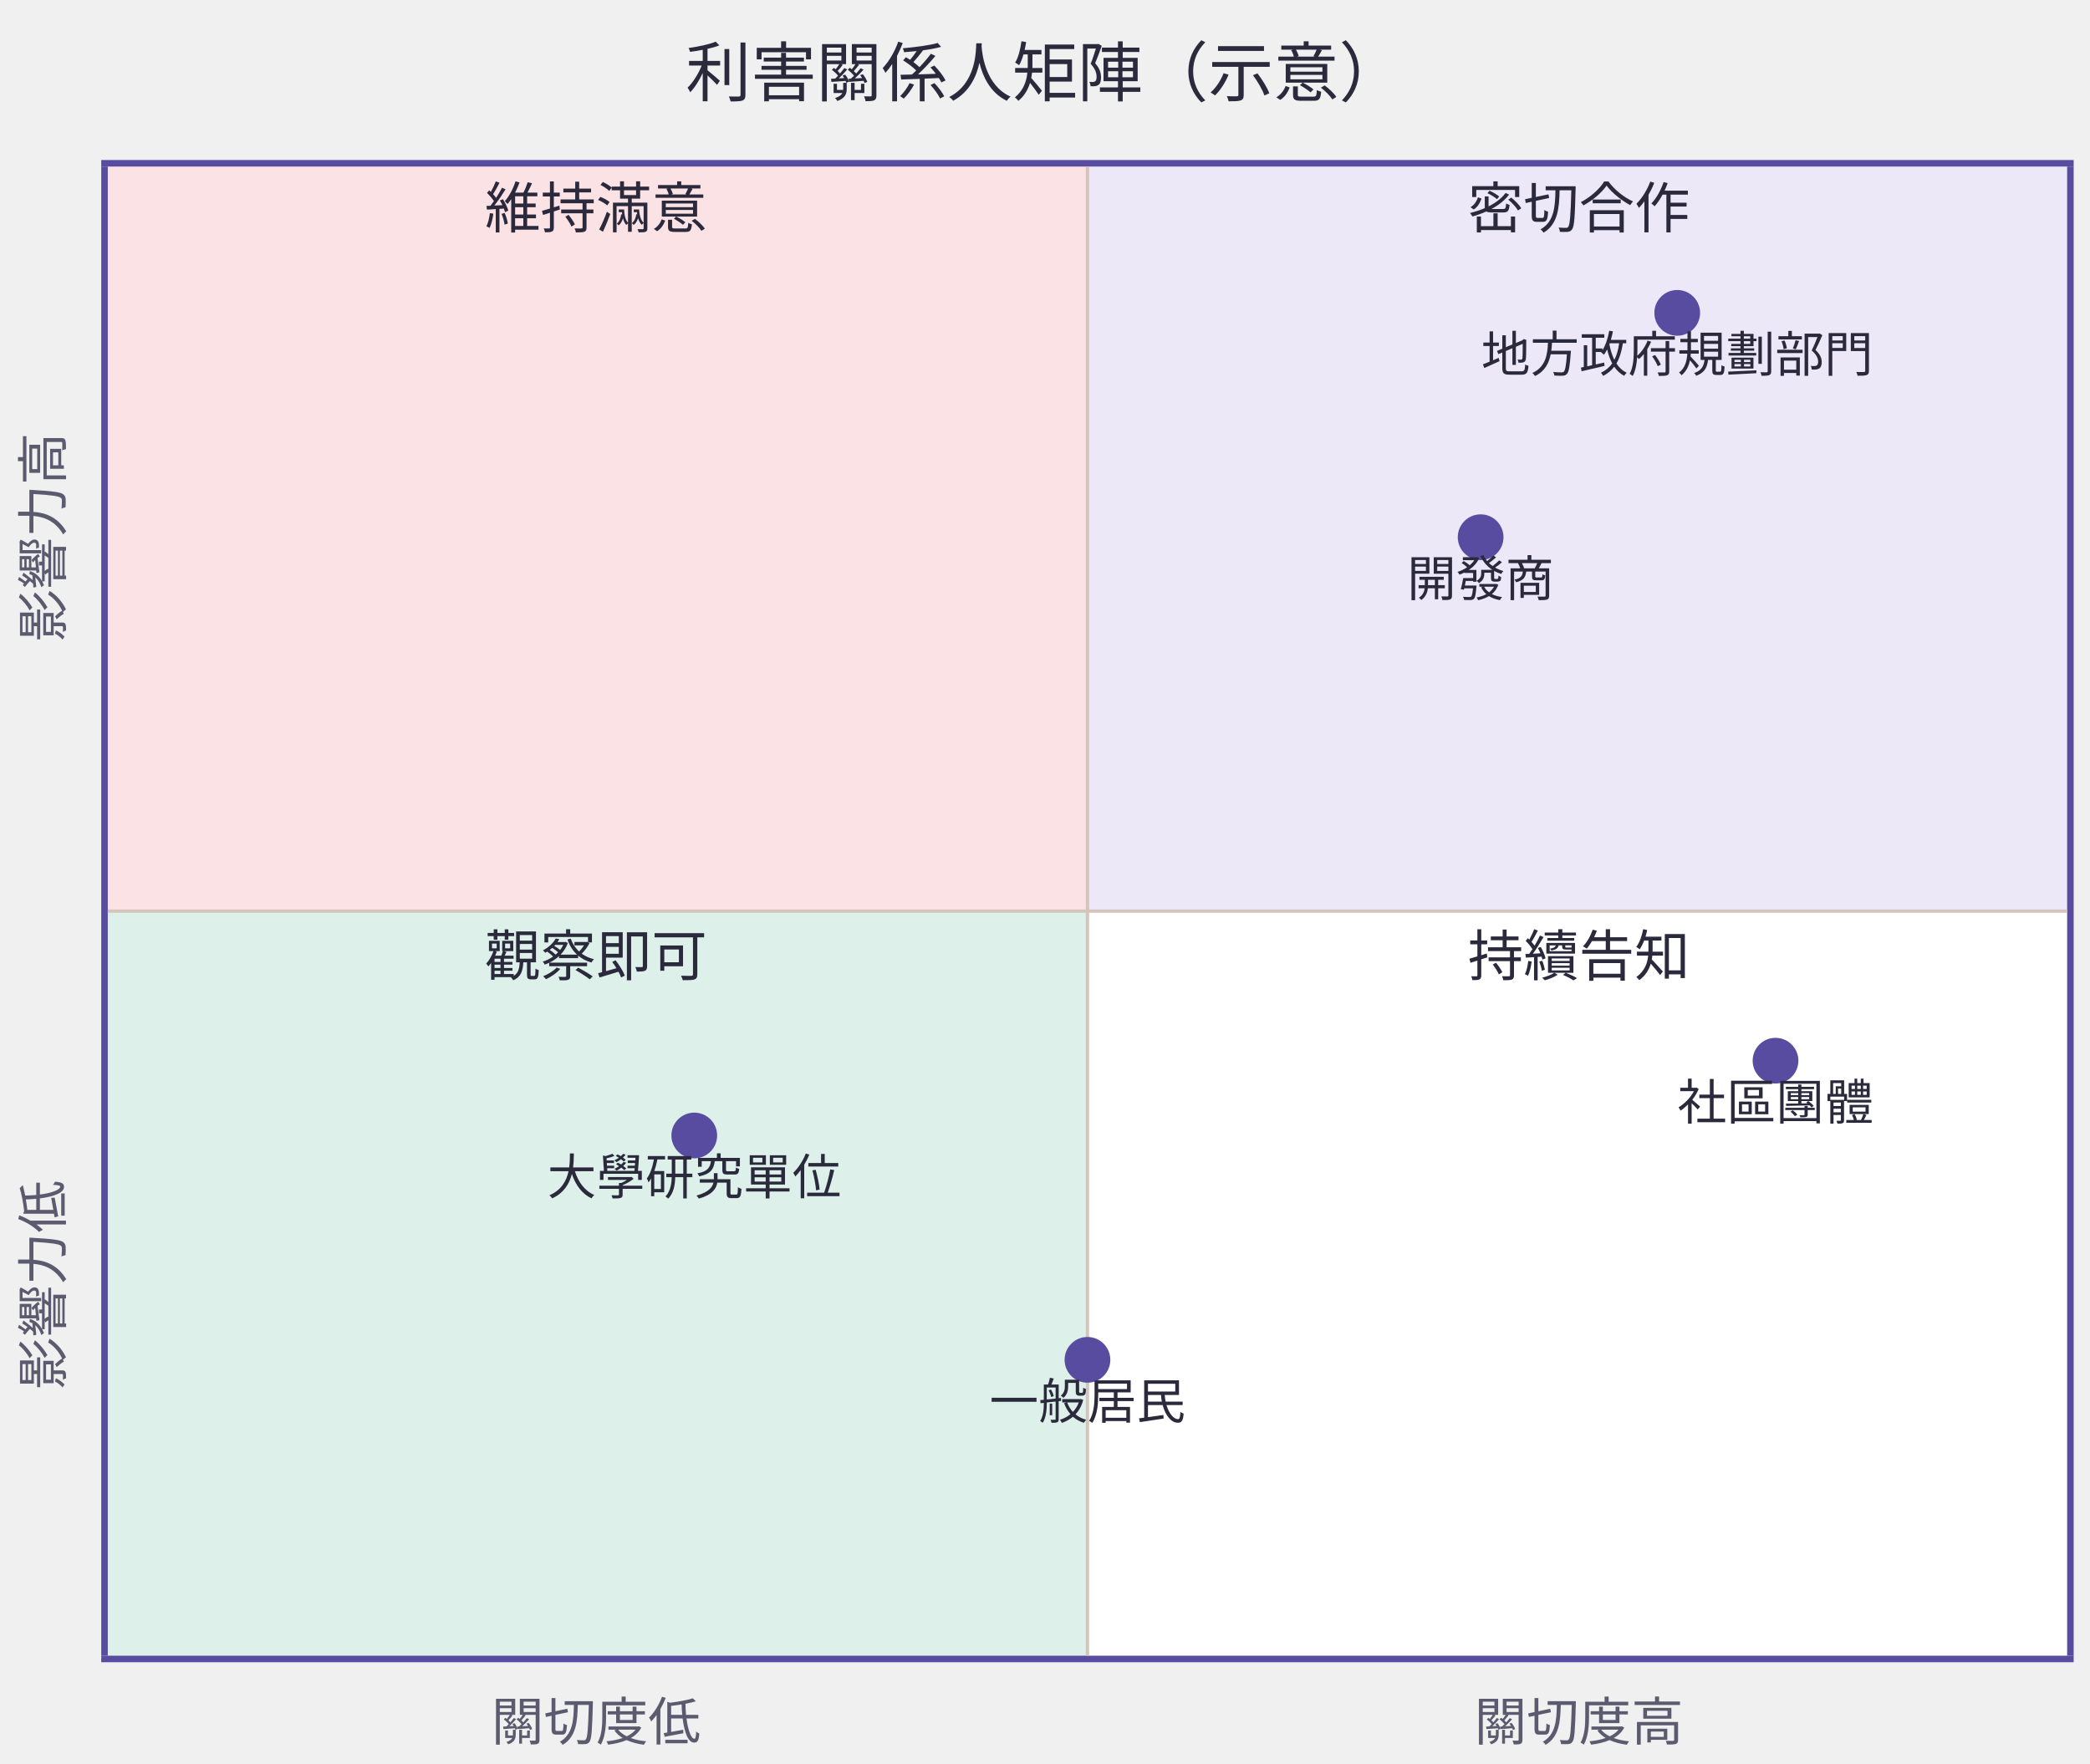
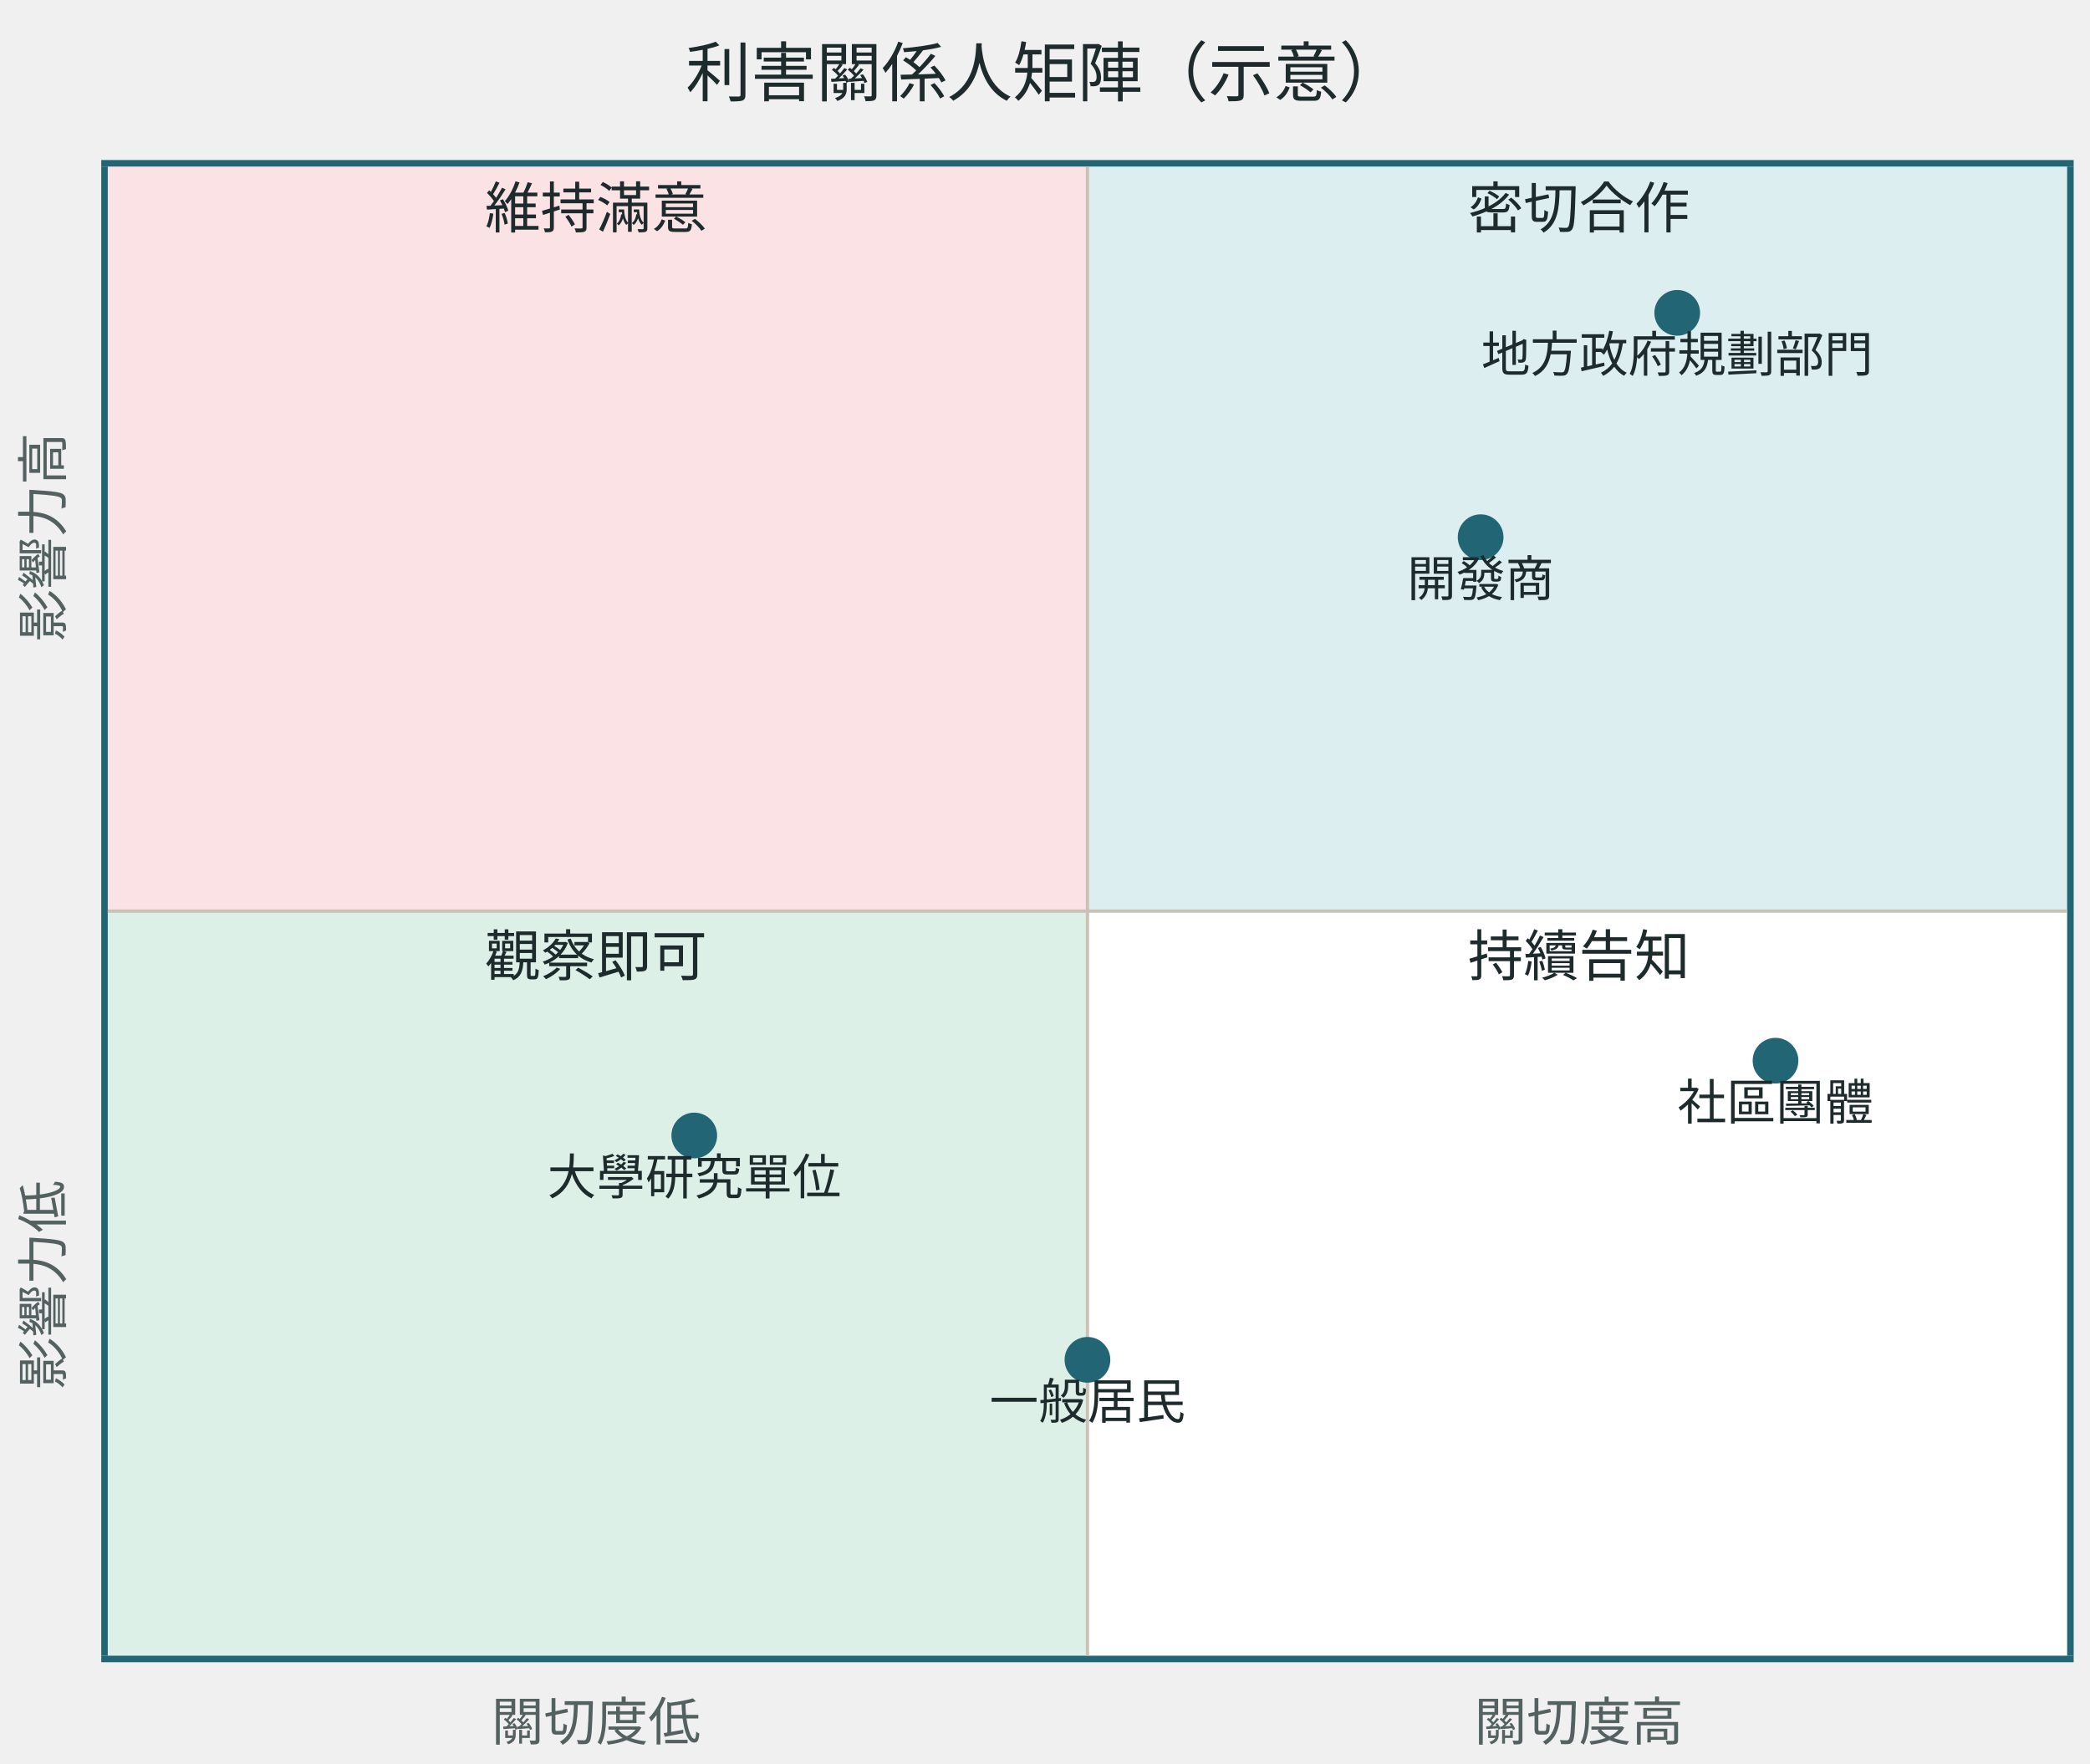
<svg xmlns="http://www.w3.org/2000/svg" id="svg_quadrant" width="100%" style="max-width: 640px;" viewBox="0 0 640 540" role="graphics-document document" aria-roledescription="quadrantChart">
-   <style>#svg_quadrant{font-family:'Noto Sans TC','Microsoft JhengHei','PingFang TC','Segoe UI',sans-serif;font-size:18px;fill:#2B2A3D;}@keyframes edge-animation-frame{from{stroke-dashoffset:0;}}@keyframes dash{to{stroke-dashoffset:0;}}#svg_quadrant .edge-animation-slow{stroke-dasharray:9,5!important;stroke-dashoffset:900;animation:dash 50s linear infinite;stroke-linecap:round;}#svg_quadrant .edge-animation-fast{stroke-dasharray:9,5!important;stroke-dashoffset:900;animation:dash 20s linear infinite;stroke-linecap:round;}#svg_quadrant .error-icon{fill:#DDF0EA;}#svg_quadrant .error-text{fill:#2B2A3D;stroke:#2B2A3D;}#svg_quadrant .edge-thickness-normal{stroke-width:1px;}#svg_quadrant .edge-thickness-thick{stroke-width:3.5px;}#svg_quadrant .edge-pattern-solid{stroke-dasharray:0;}#svg_quadrant .edge-thickness-invisible{stroke-width:0;fill:none;}#svg_quadrant .edge-pattern-dashed{stroke-dasharray:3;}#svg_quadrant .edge-pattern-dotted{stroke-dasharray:2;}#svg_quadrant .marker{fill:#574CA0;stroke:#574CA0;}#svg_quadrant .marker.cross{stroke:#574CA0;}#svg_quadrant svg{font-family:'Noto Sans TC','Microsoft JhengHei','PingFang TC','Segoe UI',sans-serif;font-size:18px;}#svg_quadrant p{margin:0;}#svg_quadrant .node .neo-node{stroke:#574CA0;}#svg_quadrant [data-look="neo"].node rect,#svg_quadrant [data-look="neo"].cluster rect,#svg_quadrant [data-look="neo"].node polygon{stroke:url(#svg_quadrant-gradient);filter:drop-shadow( 1px 2px 2px rgba(185,185,185,1));}#svg_quadrant [data-look="neo"].swimlane.cluster rect{filter:none;}#svg_quadrant [data-look="neo"].node path{stroke:url(#svg_quadrant-gradient);stroke-width:1px;}#svg_quadrant [data-look="neo"].node .outer-path{filter:drop-shadow( 1px 2px 2px rgba(185,185,185,1));}#svg_quadrant [data-look="neo"].node .neo-line path{stroke:#574CA0;filter:none;}#svg_quadrant [data-look="neo"].node circle{stroke:url(#svg_quadrant-gradient);filter:drop-shadow( 1px 2px 2px rgba(185,185,185,1));}#svg_quadrant [data-look="neo"].node circle .state-start{fill:#000000;}#svg_quadrant [data-look="neo"].icon-shape .icon{fill:url(#svg_quadrant-gradient);filter:drop-shadow( 1px 2px 2px rgba(185,185,185,1));}#svg_quadrant [data-look="neo"].icon-shape .icon-neo path{stroke:url(#svg_quadrant-gradient);filter:drop-shadow( 1px 2px 2px rgba(185,185,185,1));}#svg_quadrant :root{--mermaid-font-family:'Noto Sans TC','Microsoft JhengHei','PingFang TC','Segoe UI',sans-serif;}</style>
+   <style>#svg_quadrant{font-family:'Noto Sans TC','Microsoft JhengHei','PingFang TC','Segoe UI',sans-serif;font-size:18px;fill:#1E2B2C;}@keyframes edge-animation-frame{from{stroke-dashoffset:0;}}@keyframes dash{to{stroke-dashoffset:0;}}#svg_quadrant .edge-animation-slow{stroke-dasharray:9,5!important;stroke-dashoffset:900;animation:dash 50s linear infinite;stroke-linecap:round;}#svg_quadrant .edge-animation-fast{stroke-dasharray:9,5!important;stroke-dashoffset:900;animation:dash 20s linear infinite;stroke-linecap:round;}#svg_quadrant .error-icon{fill:#DDF0E7;}#svg_quadrant .error-text{fill:#1E2B2C;stroke:#1E2B2C;}#svg_quadrant .edge-thickness-normal{stroke-width:1px;}#svg_quadrant .edge-thickness-thick{stroke-width:3.5px;}#svg_quadrant .edge-pattern-solid{stroke-dasharray:0;}#svg_quadrant .edge-thickness-invisible{stroke-width:0;fill:none;}#svg_quadrant .edge-pattern-dashed{stroke-dasharray:3;}#svg_quadrant .edge-pattern-dotted{stroke-dasharray:2;}#svg_quadrant .marker{fill:#226676;stroke:#226676;}#svg_quadrant .marker.cross{stroke:#226676;}#svg_quadrant svg{font-family:'Noto Sans TC','Microsoft JhengHei','PingFang TC','Segoe UI',sans-serif;font-size:18px;}#svg_quadrant p{margin:0;}#svg_quadrant .node .neo-node{stroke:#226676;}#svg_quadrant [data-look="neo"].node rect,#svg_quadrant [data-look="neo"].cluster rect,#svg_quadrant [data-look="neo"].node polygon{stroke:url(#svg_quadrant-gradient);filter:drop-shadow( 1px 2px 2px rgba(185,185,185,1));}#svg_quadrant [data-look="neo"].swimlane.cluster rect{filter:none;}#svg_quadrant [data-look="neo"].node path{stroke:url(#svg_quadrant-gradient);stroke-width:1px;}#svg_quadrant [data-look="neo"].node .outer-path{filter:drop-shadow( 1px 2px 2px rgba(185,185,185,1));}#svg_quadrant [data-look="neo"].node .neo-line path{stroke:#226676;filter:none;}#svg_quadrant [data-look="neo"].node circle{stroke:url(#svg_quadrant-gradient);filter:drop-shadow( 1px 2px 2px rgba(185,185,185,1));}#svg_quadrant [data-look="neo"].node circle .state-start{fill:#000000;}#svg_quadrant [data-look="neo"].icon-shape .icon{fill:url(#svg_quadrant-gradient);filter:drop-shadow( 1px 2px 2px rgba(185,185,185,1));}#svg_quadrant [data-look="neo"].icon-shape .icon-neo path{stroke:url(#svg_quadrant-gradient);filter:drop-shadow( 1px 2px 2px rgba(185,185,185,1));}#svg_quadrant :root{--mermaid-font-family:'Noto Sans TC','Microsoft JhengHei','PingFang TC','Segoe UI',sans-serif;}</style>
  <g />
  <g class="main">
    <g class="quadrants">
      <g class="quadrant">
-         <rect x="333" y="50" width="301" height="229" fill="#ECE8F8" />
-         <text x="0" y="0" fill="#2B2A3D" font-size="17" dominant-baseline="hanging" text-anchor="middle" transform="translate(483.5, 55) rotate(0)">密切合作</text>
+         <rect x="333" y="50" width="301" height="229" fill="#DDEEF1" />
+         <text x="0" y="0" fill="#1E2B2C" font-size="17" dominant-baseline="hanging" text-anchor="middle" transform="translate(483.5, 55) rotate(0)">密切合作</text>
      </g>
      <g class="quadrant">
        <rect x="32" y="50" width="301" height="229" fill="#FBE2E5" />
-         <text x="0" y="0" fill="#2B2A3D" font-size="17" dominant-baseline="hanging" text-anchor="middle" transform="translate(182.5, 55) rotate(0)">維持滿意</text>
+         <text x="0" y="0" fill="#1E2B2C" font-size="17" dominant-baseline="hanging" text-anchor="middle" transform="translate(182.5, 55) rotate(0)">維持滿意</text>
      </g>
      <g class="quadrant">
-         <rect x="32" y="279" width="301" height="229" fill="#DDF0EA" />
-         <text x="0" y="0" fill="#2B2A3D" font-size="17" dominant-baseline="hanging" text-anchor="middle" transform="translate(182.5, 284) rotate(0)">觀察即可</text>
+         <rect x="32" y="279" width="301" height="229" fill="#DDF0E7" />
+         <text x="0" y="0" fill="#1E2B2C" font-size="17" dominant-baseline="hanging" text-anchor="middle" transform="translate(182.5, 284) rotate(0)">觀察即可</text>
      </g>
      <g class="quadrant">
        <rect x="333" y="279" width="301" height="229" fill="#FFFFFF" />
-         <text x="0" y="0" fill="#2B2A3D" font-size="17" dominant-baseline="hanging" text-anchor="middle" transform="translate(483.5, 284) rotate(0)">持續告知</text>
+         <text x="0" y="0" fill="#1E2B2C" font-size="17" dominant-baseline="hanging" text-anchor="middle" transform="translate(483.5, 284) rotate(0)">持續告知</text>
      </g>
    </g>
    <g class="border">
-       <line x1="31" y1="50" x2="635" y2="50" style="stroke: rgb(87, 76, 160); stroke-width: 2;" />
-       <line x1="634" y1="51" x2="634" y2="507" style="stroke: rgb(87, 76, 160); stroke-width: 2;" />
-       <line x1="31" y1="508" x2="635" y2="508" style="stroke: rgb(87, 76, 160); stroke-width: 2;" />
-       <line x1="32" y1="51" x2="32" y2="507" style="stroke: rgb(87, 76, 160); stroke-width: 2;" />
-       <line x1="333" y1="51" x2="333" y2="507" style="stroke: rgb(212, 197, 188); stroke-width: 1;" />
-       <line x1="33" y1="279" x2="633" y2="279" style="stroke: rgb(212, 197, 188); stroke-width: 1;" />
+       <line x1="31" y1="50" x2="635" y2="50" style="stroke: rgb(34, 102, 118); stroke-width: 2;" />
+       <line x1="634" y1="51" x2="634" y2="507" style="stroke: rgb(34, 102, 118); stroke-width: 2;" />
+       <line x1="31" y1="508" x2="635" y2="508" style="stroke: rgb(34, 102, 118); stroke-width: 2;" />
+       <line x1="32" y1="51" x2="32" y2="507" style="stroke: rgb(34, 102, 118); stroke-width: 2;" />
+       <line x1="333" y1="51" x2="333" y2="507" style="stroke: rgb(203, 194, 182); stroke-width: 1;" />
+       <line x1="33" y1="279" x2="633" y2="279" style="stroke: rgb(203, 194, 182); stroke-width: 1;" />
    </g>
    <g class="data-points">
      <g class="data-point">
-         <circle cx="212.6" cy="347.7" r="7" fill="#574CA0" stroke="#574CA0" stroke-width="0px" />
-         <text x="0" y="0" fill="#2B2A3D" font-size="15" dominant-baseline="hanging" text-anchor="middle" transform="translate(212.6, 352.7) rotate(0)">大學研究單位</text>
+         <circle cx="212.6" cy="347.7" r="7" fill="#226676" stroke="#226676" stroke-width="0px" />
+         <text x="0" y="0" fill="#1E2B2C" font-size="15" dominant-baseline="hanging" text-anchor="middle" transform="translate(212.6, 352.7) rotate(0)">大學研究單位</text>
      </g>
      <g class="data-point">
-         <circle cx="333" cy="416.4" r="7" fill="#574CA0" stroke="#574CA0" stroke-width="0px" />
-         <text x="0" y="0" fill="#2B2A3D" font-size="15" dominant-baseline="hanging" text-anchor="middle" transform="translate(333, 421.4) rotate(0)">一般居民</text>
+         <circle cx="333" cy="416.4" r="7" fill="#226676" stroke="#226676" stroke-width="0px" />
+         <text x="0" y="0" fill="#1E2B2C" font-size="15" dominant-baseline="hanging" text-anchor="middle" transform="translate(333, 421.4) rotate(0)">一般居民</text>
      </g>
      <g class="data-point">
-         <circle cx="543.7" cy="324.8" r="7" fill="#574CA0" stroke="#574CA0" stroke-width="0px" />
-         <text x="0" y="0" fill="#2B2A3D" font-size="15" dominant-baseline="hanging" text-anchor="middle" transform="translate(543.7, 329.8) rotate(0)">社區團體</text>
+         <circle cx="543.7" cy="324.8" r="7" fill="#226676" stroke="#226676" stroke-width="0px" />
+         <text x="0" y="0" fill="#1E2B2C" font-size="15" dominant-baseline="hanging" text-anchor="middle" transform="translate(543.7, 329.8) rotate(0)">社區團體</text>
      </g>
      <g class="data-point">
-         <circle cx="453.4" cy="164.5" r="7" fill="#574CA0" stroke="#574CA0" stroke-width="0px" />
-         <text x="0" y="0" fill="#2B2A3D" font-size="15" dominant-baseline="hanging" text-anchor="middle" transform="translate(453.4, 169.5) rotate(0)">開發商</text>
+         <circle cx="453.4" cy="164.5" r="7" fill="#226676" stroke="#226676" stroke-width="0px" />
+         <text x="0" y="0" fill="#1E2B2C" font-size="15" dominant-baseline="hanging" text-anchor="middle" transform="translate(453.4, 169.5) rotate(0)">開發商</text>
      </g>
      <g class="data-point">
-         <circle cx="513.6" cy="95.8" r="7" fill="#574CA0" stroke="#574CA0" stroke-width="0px" />
-         <text x="0" y="0" fill="#2B2A3D" font-size="15" dominant-baseline="hanging" text-anchor="middle" transform="translate(513.6, 100.8) rotate(0)">地方政府規劃部門</text>
+         <circle cx="513.6" cy="95.8" r="7" fill="#226676" stroke="#226676" stroke-width="0px" />
+         <text x="0" y="0" fill="#1E2B2C" font-size="15" dominant-baseline="hanging" text-anchor="middle" transform="translate(513.6, 100.8) rotate(0)">地方政府規劃部門</text>
      </g>
    </g>
    <g class="labels">
      <g class="label">
-         <text x="0" y="0" fill="#5B5A6E" font-size="16" dominant-baseline="hanging" text-anchor="middle" transform="translate(182.5, 519) rotate(0)">關切度低</text>
+         <text x="0" y="0" fill="#536261" font-size="16" dominant-baseline="hanging" text-anchor="middle" transform="translate(182.5, 519) rotate(0)">關切度低</text>
      </g>
      <g class="label">
-         <text x="0" y="0" fill="#5B5A6E" font-size="16" dominant-baseline="hanging" text-anchor="middle" transform="translate(483.5, 519) rotate(0)">關切度高</text>
+         <text x="0" y="0" fill="#536261" font-size="16" dominant-baseline="hanging" text-anchor="middle" transform="translate(483.5, 519) rotate(0)">關切度高</text>
      </g>
      <g class="label">
-         <text x="0" y="0" fill="#5B5A6E" font-size="16" dominant-baseline="hanging" text-anchor="middle" transform="translate(5, 393.5) rotate(-90)">影響力低</text>
+         <text x="0" y="0" fill="#536261" font-size="16" dominant-baseline="hanging" text-anchor="middle" transform="translate(5, 393.5) rotate(-90)">影響力低</text>
      </g>
      <g class="label">
-         <text x="0" y="0" fill="#5B5A6E" font-size="16" dominant-baseline="hanging" text-anchor="middle" transform="translate(5, 164.5) rotate(-90)">影響力高</text>
+         <text x="0" y="0" fill="#536261" font-size="16" dominant-baseline="hanging" text-anchor="middle" transform="translate(5, 164.5) rotate(-90)">影響力高</text>
      </g>
    </g>
    <g class="title">
-       <text x="0" y="0" fill="#2B2A3D" font-size="20" dominant-baseline="hanging" text-anchor="middle" transform="translate(320, 12) rotate(0)">利害關係人矩陣（示意）</text>
+       <text x="0" y="0" fill="#1E2B2C" font-size="20" dominant-baseline="hanging" text-anchor="middle" transform="translate(320, 12) rotate(0)">利害關係人矩陣（示意）</text>
    </g>
  </g>
</svg>
